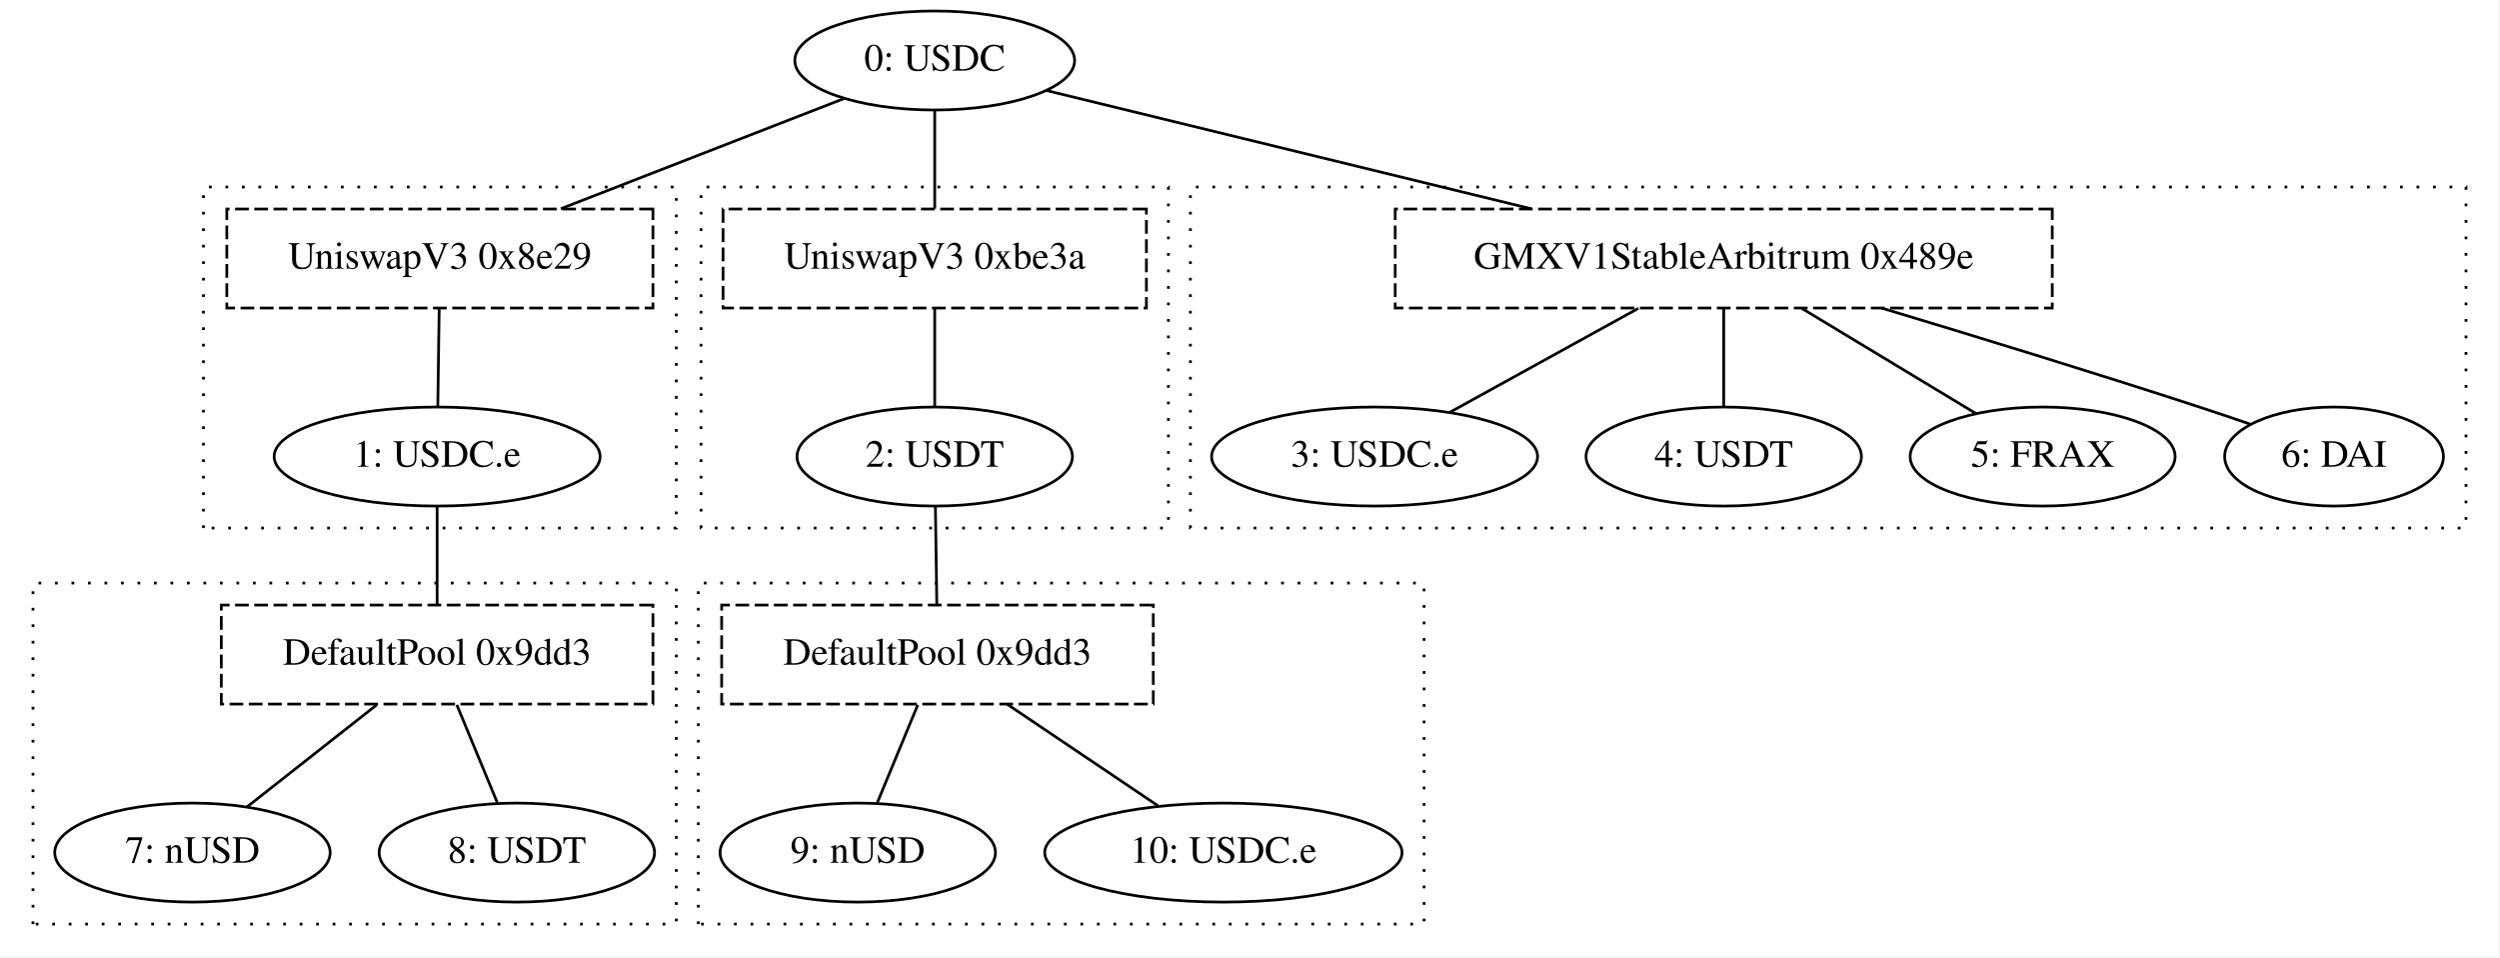
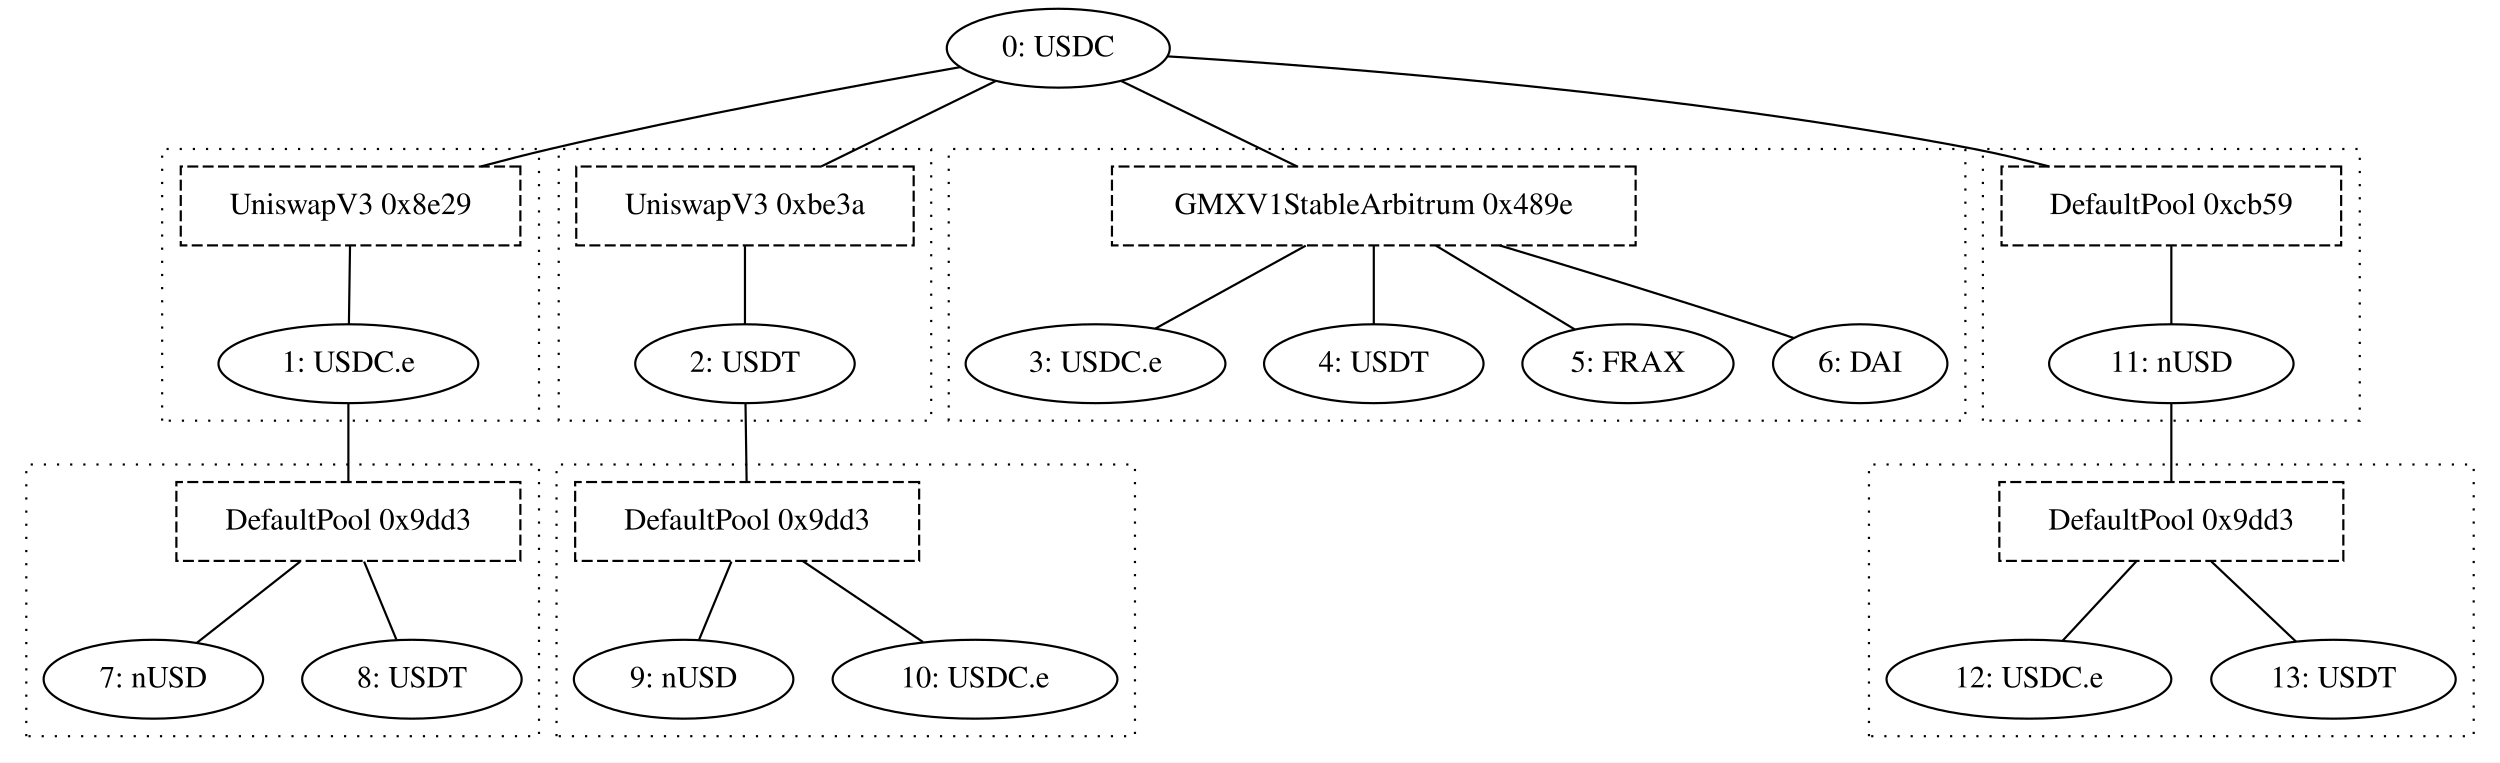
- <svg xmlns="http://www.w3.org/2000/svg" width="909pt" height="348pt" viewBox="0.00 0.00 909.00 348.00">
+ <svg xmlns="http://www.w3.org/2000/svg" width="1141pt" height="348pt" viewBox="0.00 0.00 1141.00 348.00">
  <g id="graph0" class="graph" transform="scale(1 1) rotate(0) translate(4 344)">
-     <polygon fill="white" stroke="transparent" points="-4,4 -4,-344 905,-344 905,4 -4,4" />
+     <polygon fill="white" stroke="transparent" points="-4,4 -4,-344 1137,-344 1137,4 -4,4" />
    <g id="clust1" class="cluster">
      <polygon fill="none" stroke="black" stroke-dasharray="1,5" points="70,-152 70,-276 242,-276 242,-152 70,-152" />
    </g>
    <g id="clust3" class="cluster">
      <polygon fill="none" stroke="black" stroke-dasharray="1,5" points="251,-152 251,-276 421,-276 421,-152 251,-152" />
    </g>
    <g id="clust5" class="cluster">
      <polygon fill="none" stroke="black" stroke-dasharray="1,5" points="429,-152 429,-276 893,-276 893,-152 429,-152" />
    </g>
    <g id="clust7" class="cluster">
      <polygon fill="none" stroke="black" stroke-dasharray="1,5" points="8,-8 8,-132 242,-132 242,-8 8,-8" />
    </g>
    <g id="clust9" class="cluster">
      <polygon fill="none" stroke="black" stroke-dasharray="1,5" points="250,-8 250,-132 514,-132 514,-8 250,-8" />
    </g>
+     <g id="clust11" class="cluster">
+       <polygon fill="none" stroke="black" stroke-dasharray="1,5" points="901,-152 901,-276 1073,-276 1073,-152 901,-152" />
+     </g>
+     <g id="clust13" class="cluster">
+       <polygon fill="none" stroke="black" stroke-dasharray="1,5" points="849,-8 849,-132 1125,-132 1125,-8 849,-8" />
+     </g>
    <g id="node1" class="node">
-       <ellipse fill="none" stroke="black" cx="336" cy="-322" rx="50.89" ry="18" />
-       <text text-anchor="middle" x="336" y="-318.3" font-family="Times,serif" font-size="14.00">0: USDC</text>
+       <ellipse fill="none" stroke="black" cx="479" cy="-322" rx="50.89" ry="18" />
+       <text text-anchor="middle" x="479" y="-318.3" font-family="Times,serif" font-size="14.00">0: USDC</text>
    </g>
-     <g id="node12" class="node">
+     <g id="node15" class="node">
      <polygon fill="none" stroke="black" stroke-dasharray="5,2" points="233.5,-268 78.5,-268 78.5,-232 233.5,-232 233.5,-268" />
      <text text-anchor="middle" x="156" y="-246.3" font-family="Times,serif" font-size="14.00">UniswapV3 0x8e29</text>
    </g>
    <g id="edge1" class="edge">
-       <path fill="none" stroke="black" d="M302.99,-308.16C274.06,-296.91 231.79,-280.48 200,-268.11" />
+       <path fill="none" stroke="black" d="M434.31,-313.38C387.43,-305.14 311.72,-291.14 247,-276 236.79,-273.61 226,-270.85 215.55,-268.06" />
    </g>
-     <g id="node13" class="node">
+     <g id="node16" class="node">
      <polygon fill="none" stroke="black" stroke-dasharray="5,2" points="413,-268 259,-268 259,-232 413,-232 413,-268" />
      <text text-anchor="middle" x="336" y="-246.3" font-family="Times,serif" font-size="14.00">UniswapV3 0xbe3a</text>
    </g>
    <g id="edge3" class="edge">
-       <path fill="none" stroke="black" d="M336,-303.7C336,-292.85 336,-278.92 336,-268.1" />
+       <path fill="none" stroke="black" d="M450.41,-307C427.5,-295.79 395.28,-280.02 370.86,-268.07" />
    </g>
-     <g id="node14" class="node">
+     <g id="node17" class="node">
      <polygon fill="none" stroke="black" stroke-dasharray="5,2" points="742.5,-268 503.5,-268 503.5,-232 742.5,-232 742.5,-268" />
      <text text-anchor="middle" x="623" y="-246.3" font-family="Times,serif" font-size="14.00">GMXV1StableArbitrum 0x489e</text>
    </g>
    <g id="edge5" class="edge">
-       <path fill="none" stroke="black" d="M376.51,-311.12C422.33,-299.95 497.74,-281.55 553.11,-268.05" />
+       <path fill="none" stroke="black" d="M507.79,-307C530.86,-295.79 563.31,-280.02 587.89,-268.07" />
+     </g>
+     <g id="node20" class="node">
+       <polygon fill="none" stroke="black" stroke-dasharray="5,2" points="1064.5,-268 909.5,-268 909.5,-232 1064.5,-232 1064.5,-268" />
+       <text text-anchor="middle" x="987" y="-246.3" font-family="Times,serif" font-size="14.00">DefaultPool 0xcb59</text>
+     </g>
+     <g id="edge21" class="edge">
+       <path fill="none" stroke="black" d="M528.61,-318.29C607.29,-313.41 765.27,-301.21 897,-276 908.15,-273.87 919.93,-271.03 931.16,-268.04" />
    </g>
    <g id="node2" class="node">
      <ellipse fill="none" stroke="black" cx="155" cy="-178" rx="59.29" ry="18" />
      <text text-anchor="middle" x="155" y="-174.3" font-family="Times,serif" font-size="14.00">1: USDC.e</text>
    </g>
-     <g id="node15" class="node">
+     <g id="node18" class="node">
      <polygon fill="none" stroke="black" stroke-dasharray="5,2" points="233.5,-124 76.5,-124 76.5,-88 233.5,-88 233.5,-124" />
      <text text-anchor="middle" x="155" y="-102.3" font-family="Times,serif" font-size="14.00">DefaultPool 0x9dd3</text>
    </g>
    <g id="edge13" class="edge">
      <path fill="none" stroke="black" d="M155,-159.7C155,-148.85 155,-134.92 155,-124.1" />
    </g>
    <g id="node3" class="node">
      <ellipse fill="none" stroke="black" cx="336" cy="-178" rx="50.09" ry="18" />
      <text text-anchor="middle" x="336" y="-174.3" font-family="Times,serif" font-size="14.00">2: USDT</text>
    </g>
-     <g id="node16" class="node">
+     <g id="node19" class="node">
      <polygon fill="none" stroke="black" stroke-dasharray="5,2" points="415.5,-124 258.5,-124 258.5,-88 415.5,-88 415.5,-124" />
      <text text-anchor="middle" x="337" y="-102.3" font-family="Times,serif" font-size="14.00">DefaultPool 0x9dd3</text>
    </g>
    <g id="edge17" class="edge">
      <path fill="none" stroke="black" d="M336.25,-159.7C336.4,-148.85 336.6,-134.92 336.76,-124.1" />
    </g>
    <g id="node4" class="node">
      <ellipse fill="none" stroke="black" cx="496" cy="-178" rx="59.29" ry="18" />
      <text text-anchor="middle" x="496" y="-174.3" font-family="Times,serif" font-size="14.00">3: USDC.e</text>
    </g>
    <g id="node5" class="node">
      <ellipse fill="none" stroke="black" cx="623" cy="-178" rx="50.09" ry="18" />
      <text text-anchor="middle" x="623" y="-174.3" font-family="Times,serif" font-size="14.00">4: USDT</text>
    </g>
    <g id="node6" class="node">
      <ellipse fill="none" stroke="black" cx="739" cy="-178" rx="48.19" ry="18" />
      <text text-anchor="middle" x="739" y="-174.3" font-family="Times,serif" font-size="14.00">5: FRAX</text>
    </g>
    <g id="node7" class="node">
      <ellipse fill="none" stroke="black" cx="845" cy="-178" rx="39.79" ry="18" />
      <text text-anchor="middle" x="845" y="-174.3" font-family="Times,serif" font-size="14.00">6: DAI</text>
    </g>
    <g id="node8" class="node">
      <ellipse fill="none" stroke="black" cx="66" cy="-34" rx="50.09" ry="18" />
      <text text-anchor="middle" x="66" y="-30.3" font-family="Times,serif" font-size="14.00">7: nUSD</text>
    </g>
    <g id="node9" class="node">
      <ellipse fill="none" stroke="black" cx="184" cy="-34" rx="50.09" ry="18" />
      <text text-anchor="middle" x="184" y="-30.3" font-family="Times,serif" font-size="14.00">8: USDT</text>
    </g>
    <g id="node10" class="node">
      <ellipse fill="none" stroke="black" cx="308" cy="-34" rx="50.09" ry="18" />
      <text text-anchor="middle" x="308" y="-30.3" font-family="Times,serif" font-size="14.00">9: nUSD</text>
    </g>
    <g id="node11" class="node">
      <ellipse fill="none" stroke="black" cx="441" cy="-34" rx="64.99" ry="18" />
      <text text-anchor="middle" x="441" y="-30.3" font-family="Times,serif" font-size="14.00">10: USDC.e</text>
    </g>
+     <g id="node12" class="node">
+       <ellipse fill="none" stroke="black" cx="987" cy="-178" rx="55.79" ry="18" />
+       <text text-anchor="middle" x="987" y="-174.3" font-family="Times,serif" font-size="14.00">11: nUSD</text>
+     </g>
+     <g id="node21" class="node">
+       <polygon fill="none" stroke="black" stroke-dasharray="5,2" points="1065.5,-124 908.5,-124 908.5,-88 1065.5,-88 1065.5,-124" />
+       <text text-anchor="middle" x="987" y="-102.3" font-family="Times,serif" font-size="14.00">DefaultPool 0x9dd3</text>
+     </g>
+     <g id="edge23" class="edge">
+       <path fill="none" stroke="black" d="M987,-159.7C987,-148.85 987,-134.92 987,-124.1" />
+     </g>
+     <g id="node13" class="node">
+       <ellipse fill="none" stroke="black" cx="922" cy="-34" rx="64.99" ry="18" />
+       <text text-anchor="middle" x="922" y="-30.3" font-family="Times,serif" font-size="14.00">12: USDC.e</text>
+     </g>
+     <g id="node14" class="node">
+       <ellipse fill="none" stroke="black" cx="1061" cy="-34" rx="55.79" ry="18" />
+       <text text-anchor="middle" x="1061" y="-30.3" font-family="Times,serif" font-size="14.00">13: USDT</text>
+     </g>
    <g id="edge2" class="edge">
      <path fill="none" stroke="black" d="M155.75,-231.7C155.6,-220.85 155.4,-206.92 155.24,-196.1" />
    </g>
    <g id="edge4" class="edge">
      <path fill="none" stroke="black" d="M336,-231.7C336,-220.85 336,-206.92 336,-196.1" />
    </g>
    <g id="edge6" class="edge">
      <path fill="none" stroke="black" d="M591.93,-231.88C570.93,-220.3 543.46,-205.16 523.3,-194.05" />
    </g>
    <g id="edge7" class="edge">
      <path fill="none" stroke="black" d="M623,-231.7C623,-220.85 623,-206.92 623,-196.1" />
    </g>
    <g id="edge8" class="edge">
      <path fill="none" stroke="black" d="M651.38,-231.88C670.83,-220.14 696.36,-204.73 714.84,-193.58" />
    </g>
    <g id="edge9" class="edge">
      <path fill="none" stroke="black" d="M680.44,-231.98C714.19,-221.83 757.63,-208.53 796,-196 802.08,-194.02 808.55,-191.82 814.74,-189.69" />
    </g>
    <g id="edge14" class="edge">
      <path fill="none" stroke="black" d="M133,-87.7C118.59,-76.36 99.9,-61.66 85.92,-50.67" />
    </g>
    <g id="edge15" class="edge">
      <path fill="none" stroke="black" d="M162.17,-87.7C166.66,-76.85 172.43,-62.92 176.91,-52.1" />
    </g>
    <g id="edge18" class="edge">
      <path fill="none" stroke="black" d="M329.83,-87.7C325.34,-76.85 319.57,-62.92 315.09,-52.1" />
    </g>
    <g id="edge19" class="edge">
      <path fill="none" stroke="black" d="M362.44,-87.88C379.16,-76.62 400.88,-62 417.25,-50.99" />
    </g>
+     <g id="edge22" class="edge">
+       <path fill="none" stroke="black" d="M987,-231.7C987,-220.85 987,-206.92 987,-196.1" />
+     </g>
+     <g id="edge24" class="edge">
+       <path fill="none" stroke="black" d="M970.93,-87.7C960.71,-76.68 947.54,-62.5 937.43,-51.62" />
+     </g>
+     <g id="edge25" class="edge">
+       <path fill="none" stroke="black" d="M1005.29,-87.7C1017.1,-76.52 1032.37,-62.08 1043.93,-51.14" />
+     </g>
  </g>
</svg>
